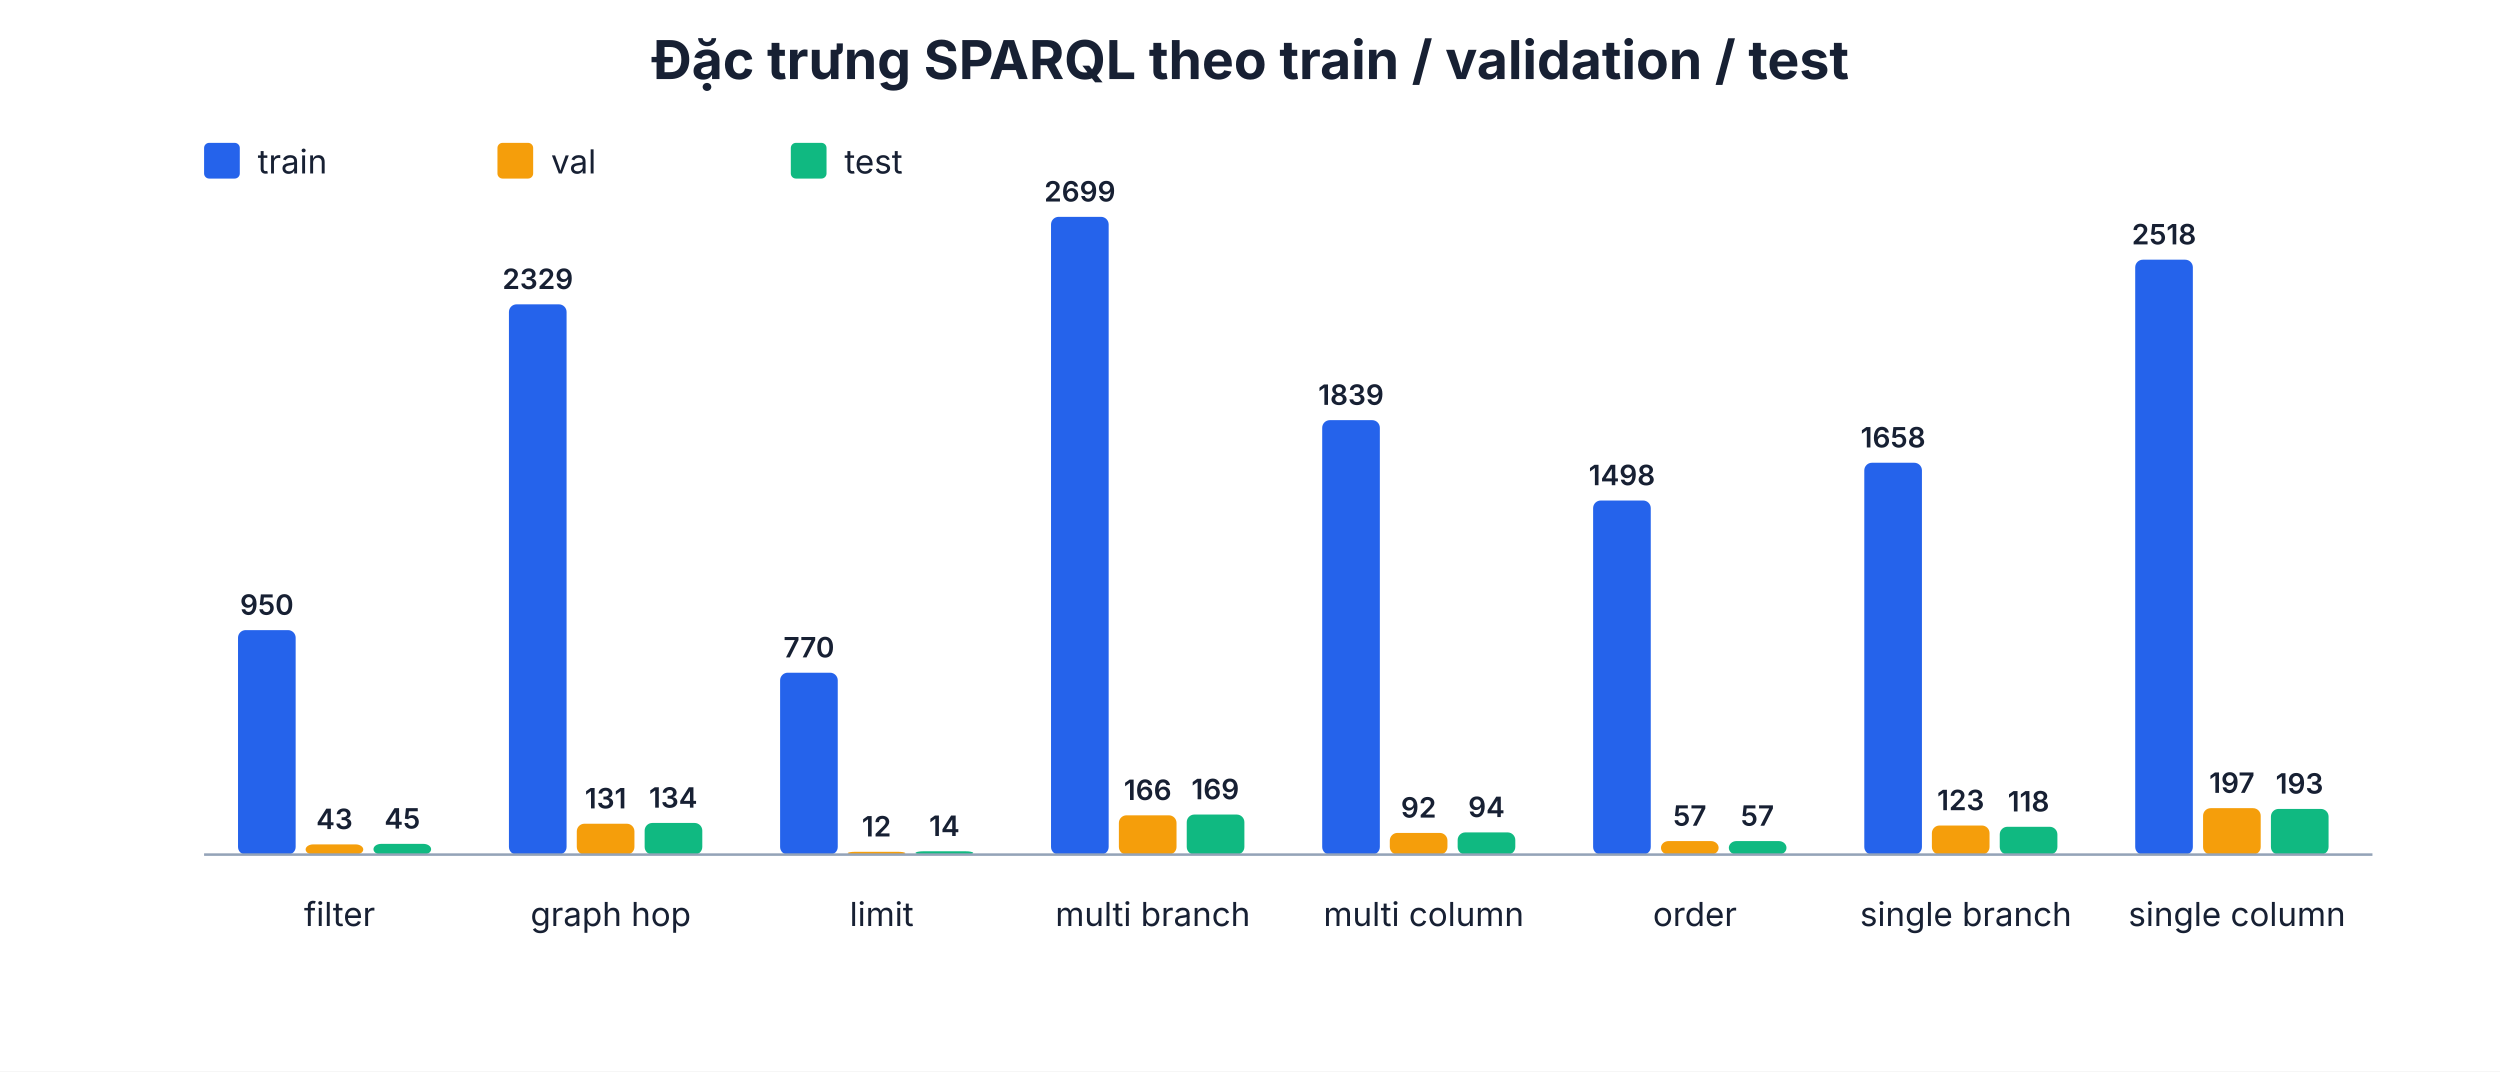
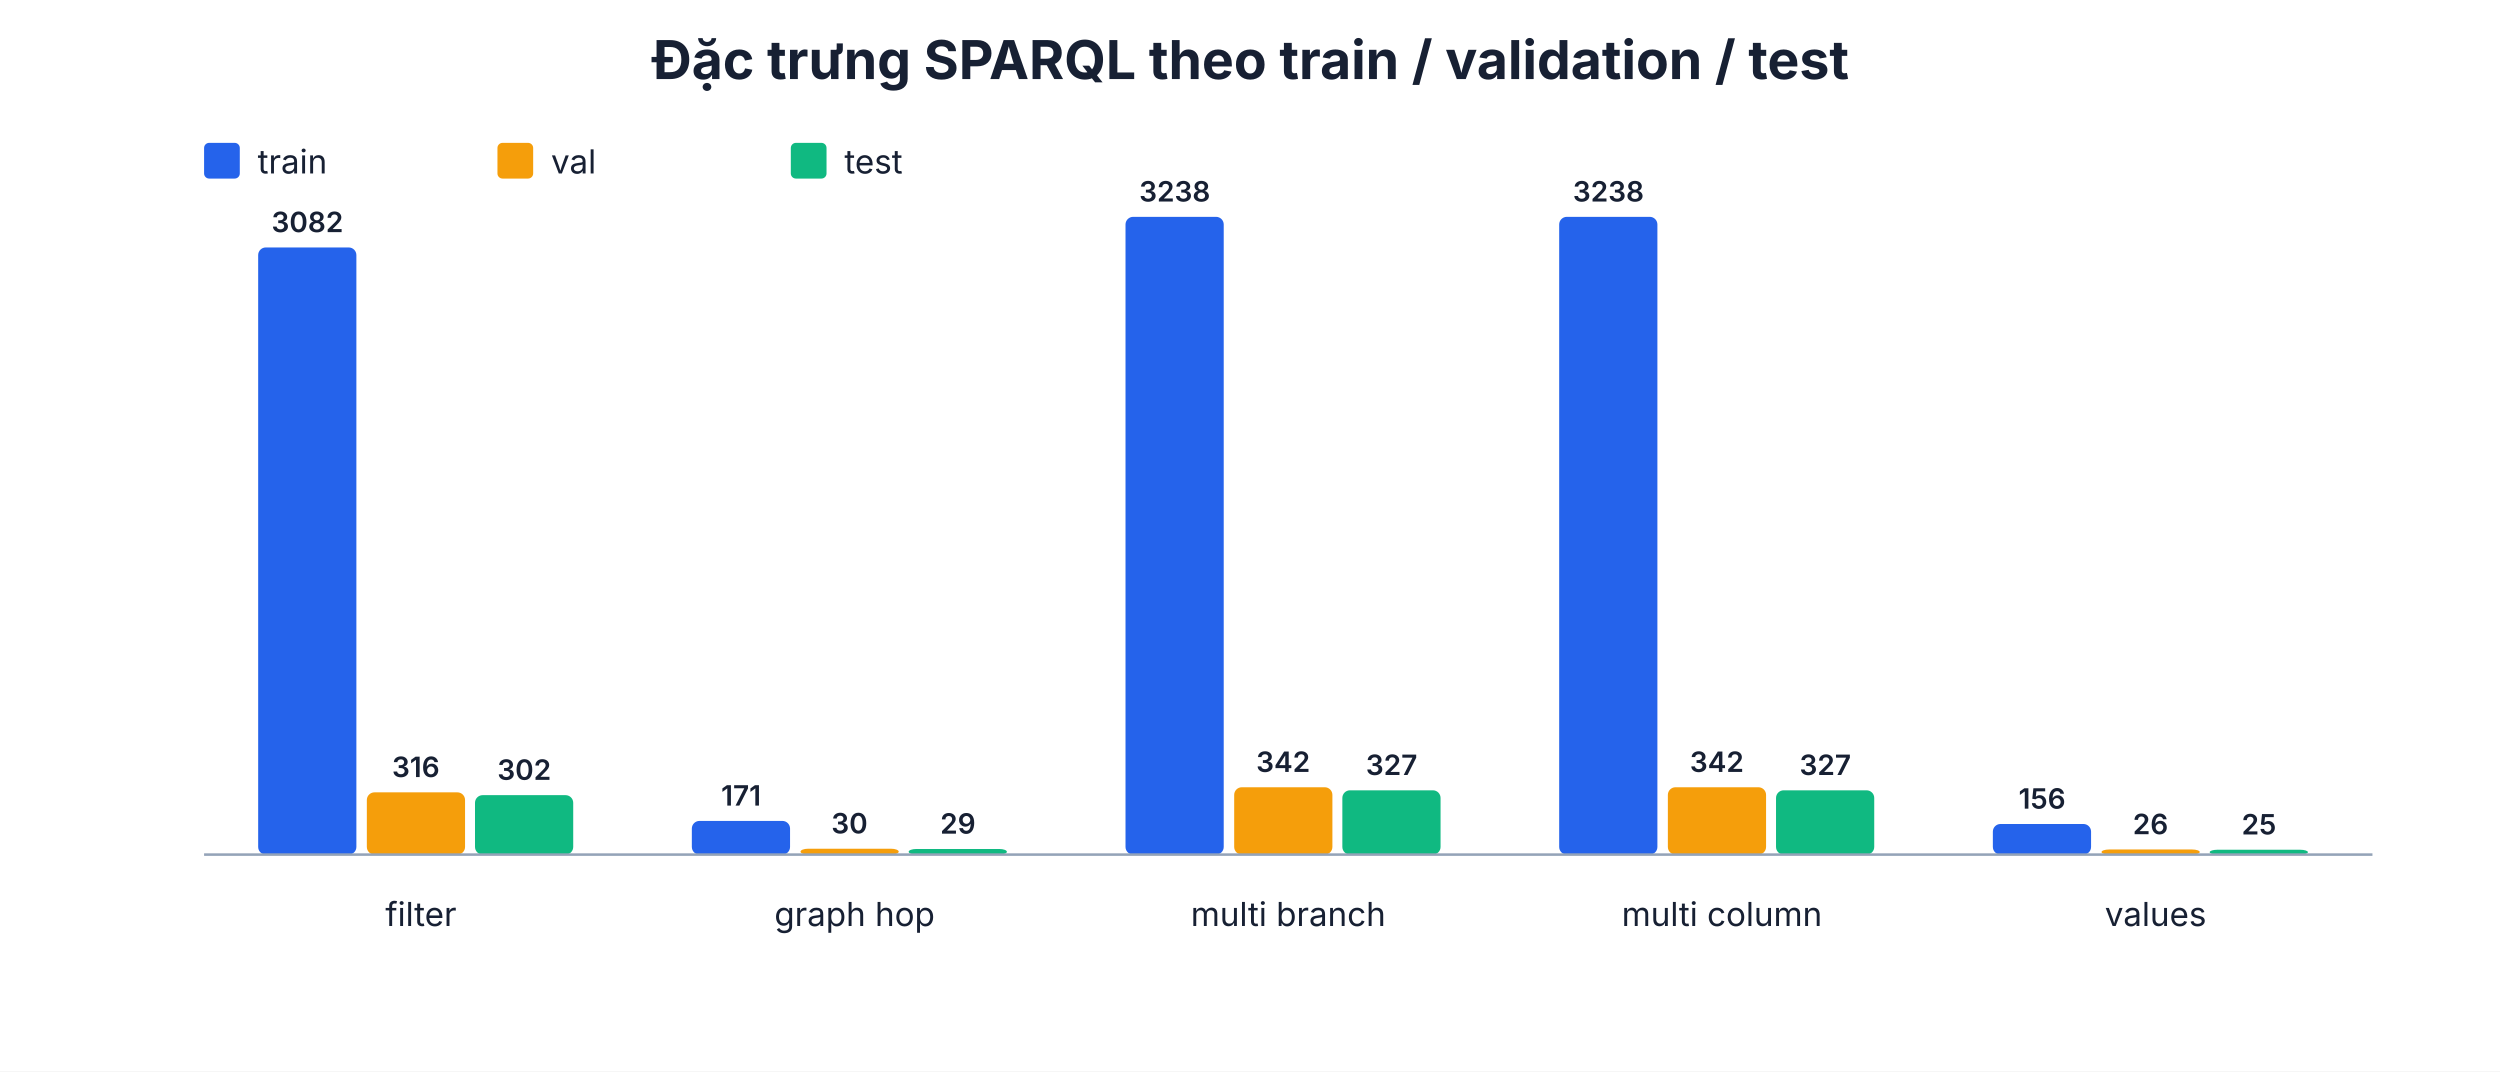
<svg xmlns="http://www.w3.org/2000/svg" width="980" height="420" viewBox="0 0 980 420" role="img" aria-label="Đặc trưng SPARQL theo train / validation / test">
  <style>text{font-family:Inter,system-ui,sans-serif;fill:#172033}.title{font-size:21px;font-weight:700}.label{font-size:13px}.value{font-size:14px;font-weight:700}.small{font-size:11px;font-weight:600}.axis{stroke:#94a3b8;stroke-width:1}</style>
  <rect width="980" height="420" fill="#ffffff" />
  <text x="490.0" y="31" text-anchor="middle" class="title">Đặc trưng SPARQL theo train / validation / test</text>
-   <rect x="93.3" y="247.0" width="22.6" height="88.0" rx="3" fill="#2563eb" />
-   <text x="104.6" y="241.0" text-anchor="middle" class="small">950</text>
-   <rect x="199.5" y="119.3" width="22.6" height="215.7" rx="3" fill="#2563eb" />
-   <text x="210.8" y="113.3" text-anchor="middle" class="small">2329</text>
-   <rect x="305.8" y="263.7" width="22.6" height="71.3" rx="3" fill="#2563eb" />
-   <text x="317.1" y="257.7" text-anchor="middle" class="small">770</text>
-   <rect x="412.0" y="85.0" width="22.6" height="250.0" rx="3" fill="#2563eb" />
-   <text x="423.3" y="79.0" text-anchor="middle" class="small">2699</text>
-   <rect x="518.3" y="164.7" width="22.6" height="170.3" rx="3" fill="#2563eb" />
-   <text x="529.6" y="158.7" text-anchor="middle" class="small">1839</text>
-   <rect x="624.5" y="196.2" width="22.6" height="138.8" rx="3" fill="#2563eb" />
-   <text x="635.8" y="190.2" text-anchor="middle" class="small">1498</text>
-   <rect x="730.8" y="181.4" width="22.6" height="153.6" rx="3" fill="#2563eb" />
-   <text x="742.1" y="175.4" text-anchor="middle" class="small">1658</text>
-   <rect x="837.0" y="101.8" width="22.6" height="233.2" rx="3" fill="#2563eb" />
-   <text x="848.3" y="95.8" text-anchor="middle" class="small">2518</text>
+   <rect x="101.2" y="97.0" width="38.5" height="238.0" rx="3" fill="#2563eb" />
+   <text x="120.5" y="91.0" text-anchor="middle" class="small">3082</text>
+   <rect x="271.2" y="321.8" width="38.5" height="13.2" rx="3" fill="#2563eb" />
+   <text x="290.5" y="315.8" text-anchor="middle" class="small">171</text>
+   <rect x="441.2" y="85.0" width="38.5" height="250.0" rx="3" fill="#2563eb" />
+   <text x="460.5" y="79.0" text-anchor="middle" class="small">3238</text>
+   <rect x="611.2" y="85.0" width="38.5" height="250.0" rx="3" fill="#2563eb" />
+   <text x="630.5" y="79.0" text-anchor="middle" class="small">3238</text>
+   <rect x="781.2" y="323.0" width="38.5" height="12.0" rx="3" fill="#2563eb" />
+   <text x="800.5" y="317.0" text-anchor="middle" class="small">156</text>
  <rect x="80" y="56" width="14" height="14" rx="2" fill="#2563eb" />
  <text x="101" y="68" class="label">train</text>
-   <rect x="119.8" y="331.0" width="22.6" height="4.0" rx="3" fill="#f59e0b" />
-   <text x="131.1" y="325.0" text-anchor="middle" class="small">43</text>
-   <rect x="226.1" y="322.9" width="22.6" height="12.1" rx="3" fill="#f59e0b" />
-   <text x="237.4" y="316.9" text-anchor="middle" class="small">131</text>
-   <rect x="332.3" y="333.9" width="22.6" height="1.1" rx="3" fill="#f59e0b" />
-   <text x="343.6" y="327.9" text-anchor="middle" class="small">12</text>
-   <rect x="438.6" y="319.6" width="22.6" height="15.4" rx="3" fill="#f59e0b" />
-   <text x="449.9" y="313.6" text-anchor="middle" class="small">166</text>
-   <rect x="544.8" y="326.5" width="22.6" height="8.5" rx="3" fill="#f59e0b" />
-   <text x="556.1" y="320.5" text-anchor="middle" class="small">92</text>
-   <rect x="651.1" y="329.7" width="22.6" height="5.3" rx="3" fill="#f59e0b" />
-   <text x="662.4" y="323.7" text-anchor="middle" class="small">57</text>
-   <rect x="757.3" y="323.6" width="22.6" height="11.4" rx="3" fill="#f59e0b" />
-   <text x="768.6" y="317.6" text-anchor="middle" class="small">123</text>
-   <rect x="863.6" y="316.8" width="22.6" height="18.2" rx="3" fill="#f59e0b" />
-   <text x="874.9" y="310.8" text-anchor="middle" class="small">197</text>
+   <rect x="143.8" y="310.6" width="38.5" height="24.4" rx="3" fill="#f59e0b" />
+   <text x="163.0" y="304.6" text-anchor="middle" class="small">316</text>
+   <rect x="313.8" y="332.7" width="38.5" height="2.3" rx="3" fill="#f59e0b" />
+   <text x="333.0" y="326.7" text-anchor="middle" class="small">30</text>
+   <rect x="483.8" y="308.6" width="38.5" height="26.4" rx="3" fill="#f59e0b" />
+   <text x="503.0" y="302.6" text-anchor="middle" class="small">342</text>
+   <rect x="653.8" y="308.6" width="38.5" height="26.4" rx="3" fill="#f59e0b" />
+   <text x="673.0" y="302.6" text-anchor="middle" class="small">342</text>
+   <rect x="823.8" y="333.0" width="38.5" height="2.0" rx="3" fill="#f59e0b" />
+   <text x="843.0" y="327.0" text-anchor="middle" class="small">26</text>
  <rect x="195" y="56" width="14" height="14" rx="2" fill="#f59e0b" />
  <text x="216" y="68" class="label">val</text>
-   <rect x="146.4" y="330.8" width="22.6" height="4.2" rx="3" fill="#10b981" />
-   <text x="157.7" y="324.8" text-anchor="middle" class="small">45</text>
-   <rect x="252.7" y="322.6" width="22.6" height="12.4" rx="3" fill="#10b981" />
-   <text x="263.9" y="316.6" text-anchor="middle" class="small">134</text>
-   <rect x="358.9" y="333.7" width="22.6" height="1.3" rx="3" fill="#10b981" />
-   <text x="370.2" y="327.7" text-anchor="middle" class="small">14</text>
-   <rect x="465.2" y="319.3" width="22.6" height="15.7" rx="3" fill="#10b981" />
-   <text x="476.4" y="313.3" text-anchor="middle" class="small">169</text>
-   <rect x="571.4" y="326.3" width="22.6" height="8.7" rx="3" fill="#10b981" />
-   <text x="582.7" y="320.3" text-anchor="middle" class="small">94</text>
-   <rect x="677.7" y="329.7" width="22.6" height="5.3" rx="3" fill="#10b981" />
-   <text x="688.9" y="323.7" text-anchor="middle" class="small">57</text>
-   <rect x="783.9" y="324.1" width="22.6" height="10.9" rx="3" fill="#10b981" />
-   <text x="795.2" y="318.1" text-anchor="middle" class="small">118</text>
-   <rect x="890.2" y="317.1" width="22.6" height="17.9" rx="3" fill="#10b981" />
-   <text x="901.4" y="311.1" text-anchor="middle" class="small">193</text>
+   <rect x="186.2" y="311.7" width="38.5" height="23.3" rx="3" fill="#10b981" />
+   <text x="205.5" y="305.7" text-anchor="middle" class="small">302</text>
+   <rect x="356.2" y="332.8" width="38.5" height="2.2" rx="3" fill="#10b981" />
+   <text x="375.5" y="326.8" text-anchor="middle" class="small">29</text>
+   <rect x="526.2" y="309.8" width="38.5" height="25.2" rx="3" fill="#10b981" />
+   <text x="545.5" y="303.8" text-anchor="middle" class="small">327</text>
+   <rect x="696.2" y="309.8" width="38.5" height="25.2" rx="3" fill="#10b981" />
+   <text x="715.5" y="303.8" text-anchor="middle" class="small">327</text>
+   <rect x="866.2" y="333.1" width="38.5" height="1.9" rx="3" fill="#10b981" />
+   <text x="885.5" y="327.1" text-anchor="middle" class="small">25</text>
  <rect x="310" y="56" width="14" height="14" rx="2" fill="#10b981" />
  <text x="331" y="68" class="label">test</text>
-   <text x="133.1" y="363" text-anchor="middle" class="label">filter</text>
-   <text x="239.4" y="363" text-anchor="middle" class="label">graph hop</text>
-   <text x="345.6" y="363" text-anchor="middle" class="label">limit</text>
-   <text x="451.9" y="363" text-anchor="middle" class="label">multi branch</text>
-   <text x="558.1" y="363" text-anchor="middle" class="label">multi column</text>
-   <text x="664.4" y="363" text-anchor="middle" class="label">order</text>
-   <text x="770.6" y="363" text-anchor="middle" class="label">single branch</text>
-   <text x="876.9" y="363" text-anchor="middle" class="label">single column</text>
+   <text x="165.0" y="363" text-anchor="middle" class="label">filter</text>
+   <text x="335.0" y="363" text-anchor="middle" class="label">graph hop</text>
+   <text x="505.0" y="363" text-anchor="middle" class="label">multi branch</text>
+   <text x="675.0" y="363" text-anchor="middle" class="label">multi column</text>
+   <text x="845.0" y="363" text-anchor="middle" class="label">values</text>
  <line x1="80" y1="335" x2="930" y2="335" class="axis" />
</svg>
